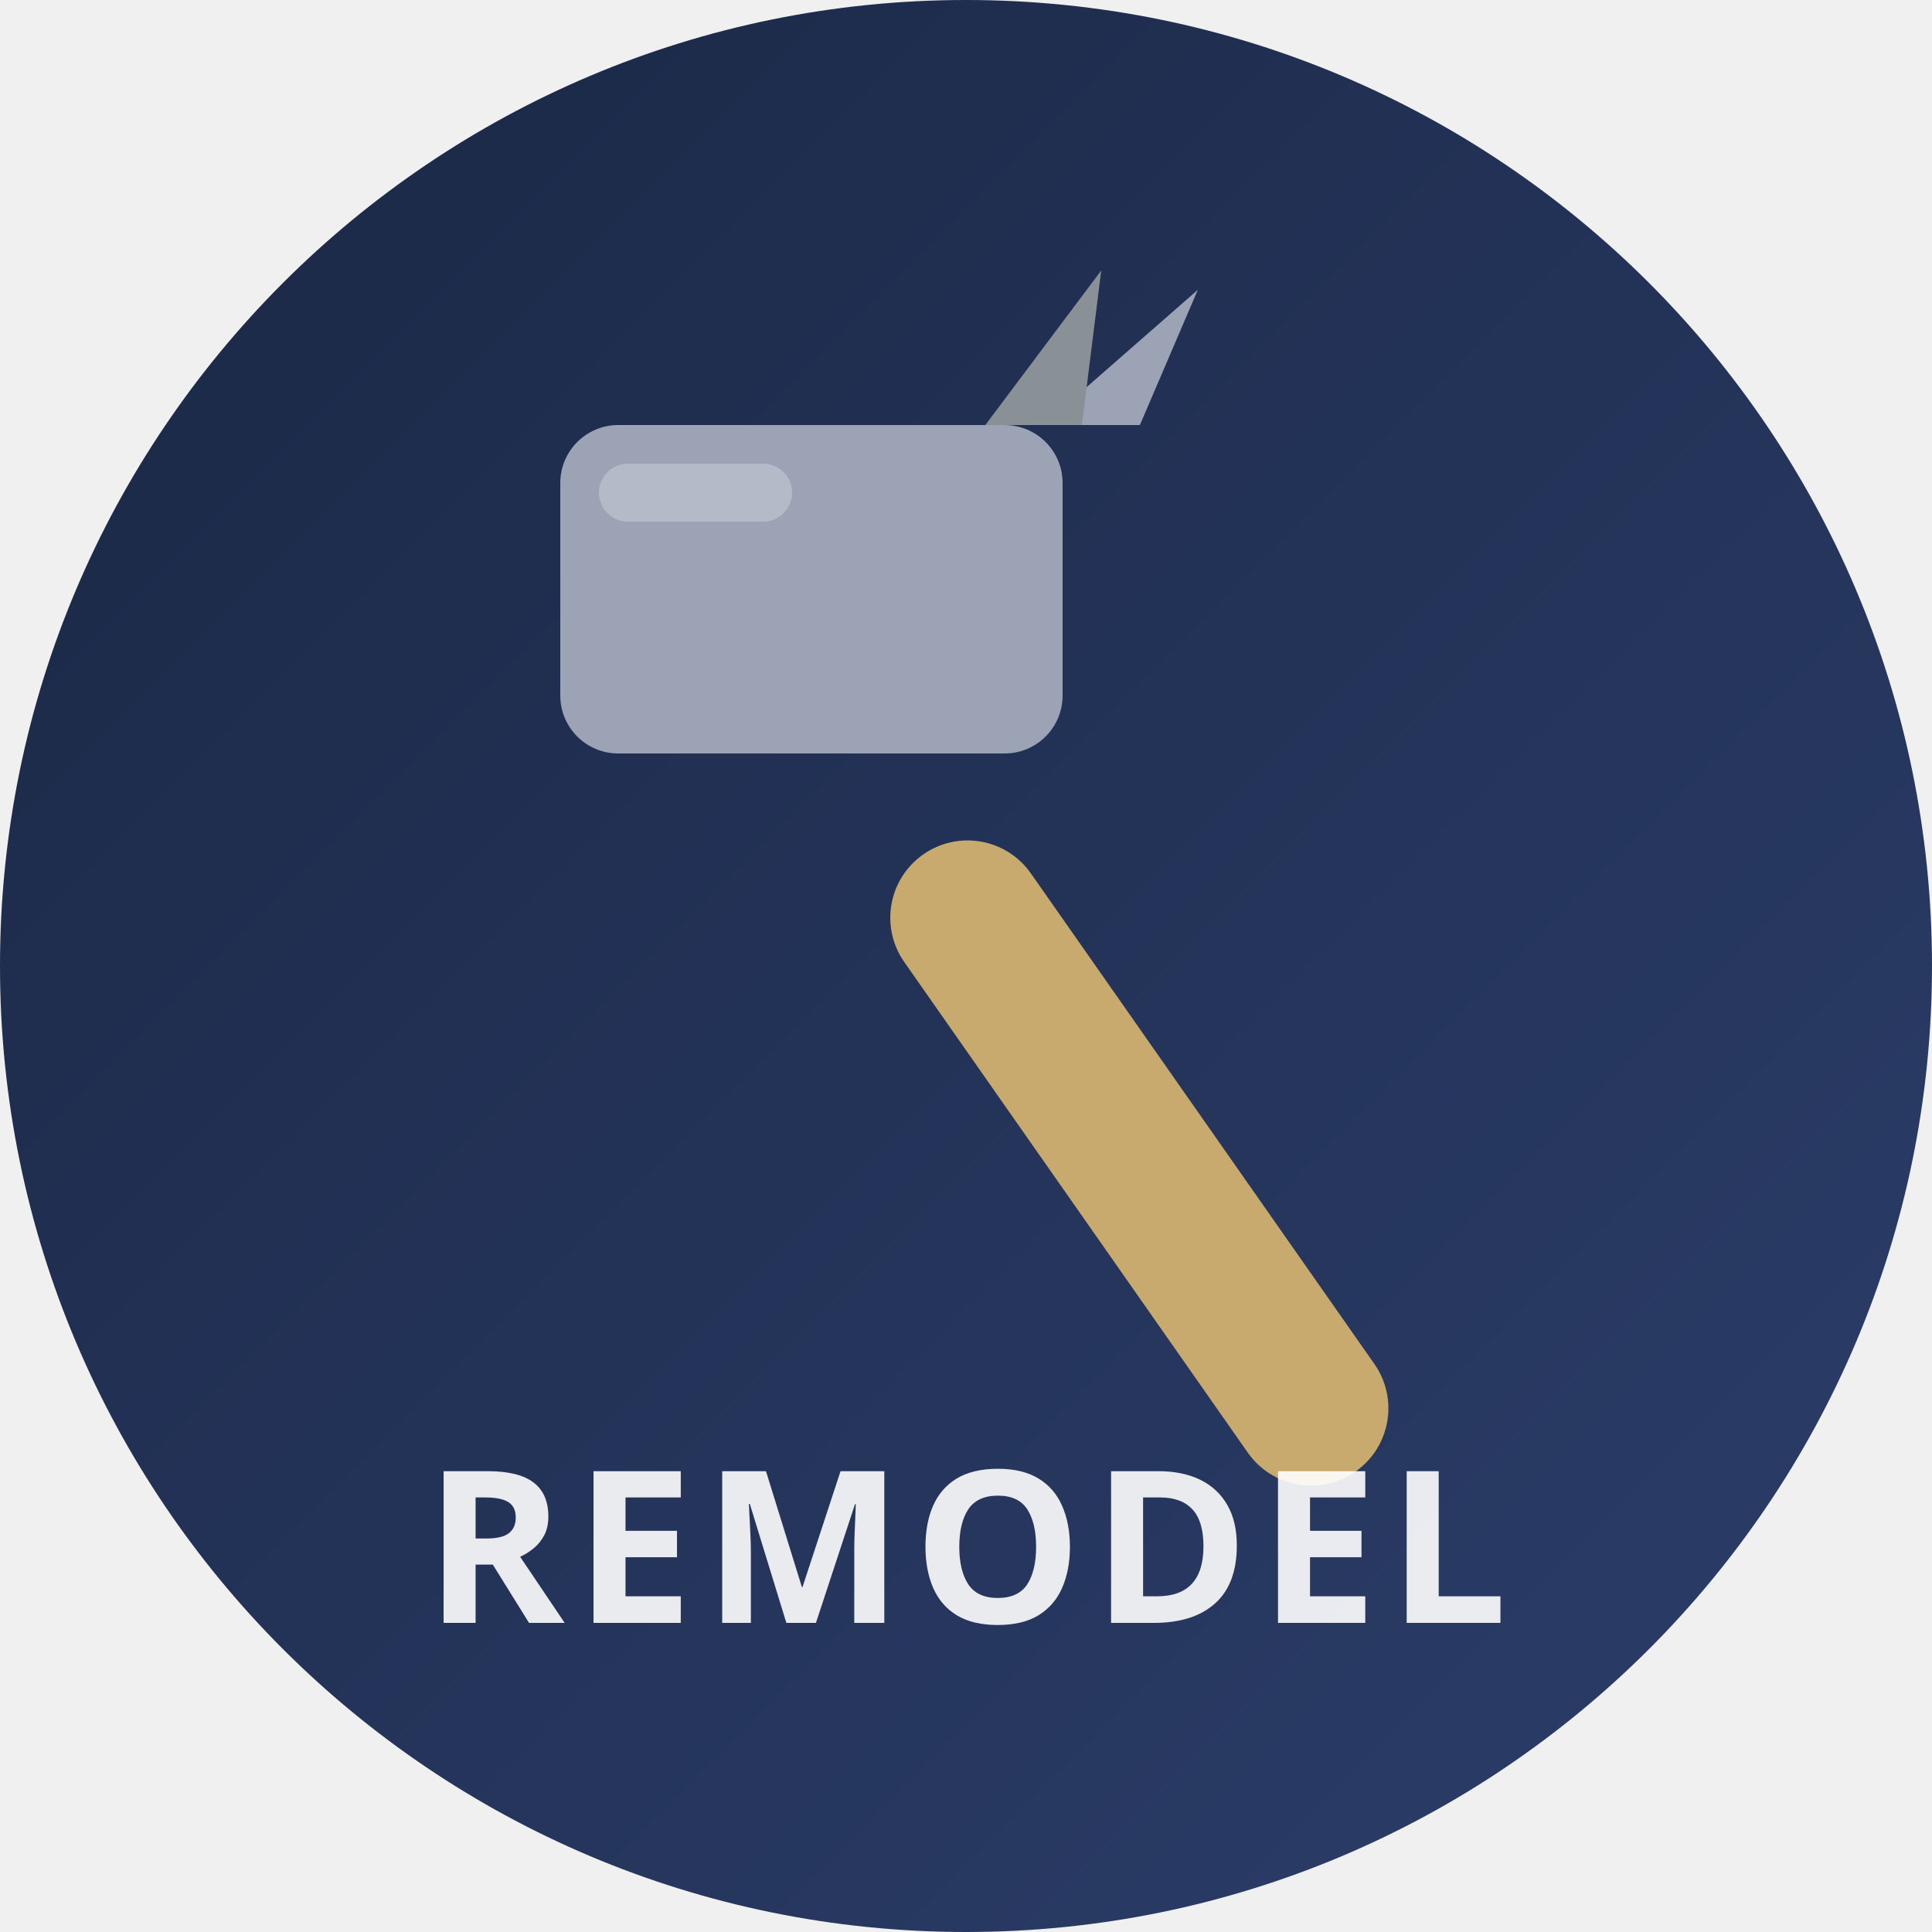
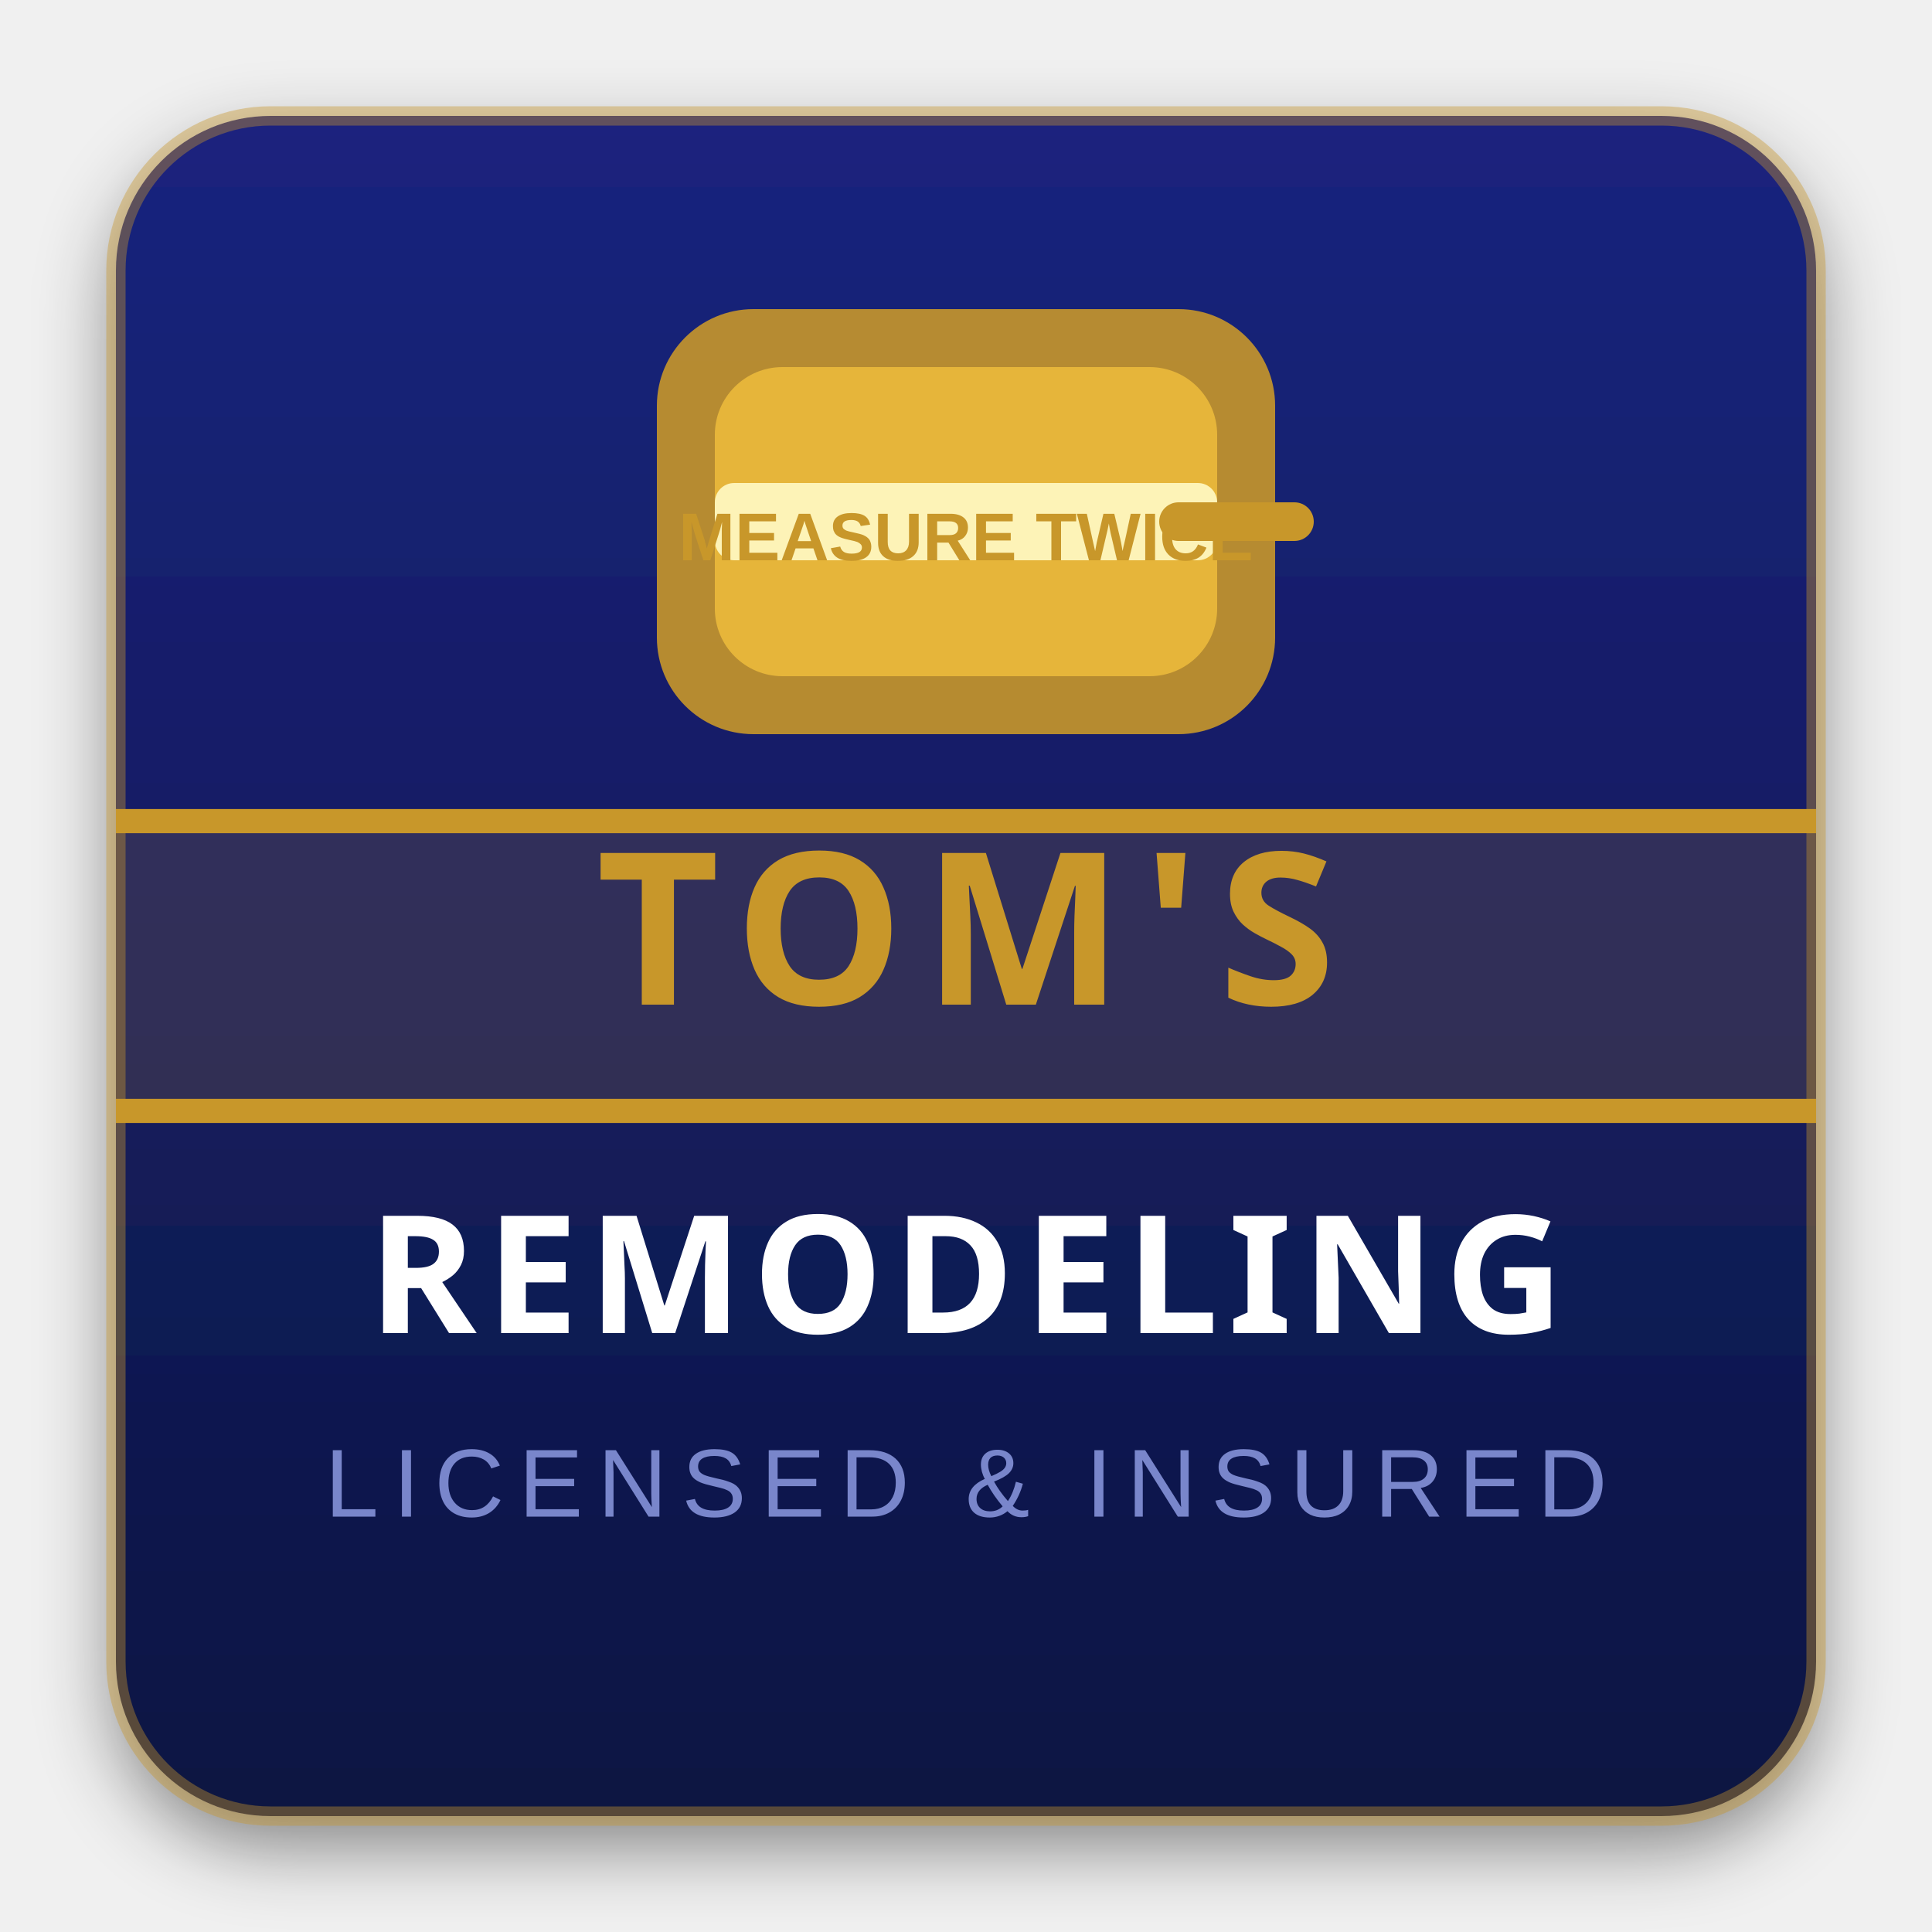
<svg xmlns="http://www.w3.org/2000/svg" viewBox="0 0 200 200" width="200" height="200">
  <defs>
-     <linearGradient id="g6" x1="0%" y1="0%" x2="100%" y2="100%">
-       <stop offset="0%" style="stop-color:#1a2744" />
-       <stop offset="100%" style="stop-color:#2c3e6b" />
+     <filter id="ts">
+       <feDropShadow dx="0" dy="3" stdDeviation="4" flood-color="#00000077" />
+     </filter>
+     <linearGradient id="tg1" x1="0%" y1="0%" x2="0%" y2="100%">
+       <stop offset="0%" style="stop-color:#1A237E" />
+       <stop offset="100%" style="stop-color:#0D1642" />
    </linearGradient>
  </defs>
-   <circle cx="100" cy="100" r="100" fill="url(#g6)" />
-   <rect x="95" y="88" width="16" height="78" rx="8" fill="#c8a96e" transform="rotate(-35 100 100)" />
-   <rect x="58" y="44" width="52" height="34" rx="6" fill="#9BA3B5" />
-   <path d="M108,44 L124,30 L118,44 Z" fill="#9BA3B5" />
-   <path d="M102,44 L114,28 L112,44 Z" fill="#8a9196" />
-   <rect x="62" y="48" width="20" height="6" rx="3" fill="white" opacity="0.25" />
-   <text x="100" y="168" font-family="Arial Black,sans-serif" font-size="22" font-weight="900" fill="white" text-anchor="middle" opacity="0.9" letter-spacing="1">REMODEL</text>
+   <rect x="12" y="12" width="176" height="176" rx="16" fill="url(#tg1)" filter="url(#ts)" />
+   <rect x="12" y="85" width="176" height="30" fill="#C8972A" opacity="0.15" />
+   <line x1="12" y1="85" x2="188" y2="85" stroke="#C8972A" stroke-width="2.5" />
+   <line x1="12" y1="115" x2="188" y2="115" stroke="#C8972A" stroke-width="2.5" />
+   <rect x="68" y="32" width="64" height="44" rx="10" fill="#C8972A" opacity="0.9" />
+   <rect x="74" y="38" width="52" height="32" rx="7" fill="#E6B53A" />
+   <rect x="74" y="50" width="52" height="8" rx="2" fill="#FFF9C4" opacity="0.9" />
+   <text x="100" y="58" font-family="Arial,sans-serif" font-size="7" fill="#C8972A" text-anchor="middle" font-weight="700">MEASURE TWICE</text>
+   <rect x="120" y="52" width="16" height="4" rx="2" fill="#C8972A" />
+   <text x="100" y="104" font-family="Arial Black,sans-serif" font-size="22" font-weight="900" fill="#C8972A" text-anchor="middle" letter-spacing="2">TOM'S</text>
+   <text x="100" y="138" font-family="Arial Black,sans-serif" font-size="17" font-weight="900" fill="white" text-anchor="middle" letter-spacing="1">REMODELING</text>
+   <text x="100" y="157" font-family="Arial,sans-serif" font-size="10" fill="#7986CB" text-anchor="middle" letter-spacing="1.5">LICENSED &amp; INSURED</text>
+   <rect x="12" y="12" width="176" height="176" rx="16" fill="none" stroke="#C8972A" stroke-width="2" opacity="0.4" />
</svg>
